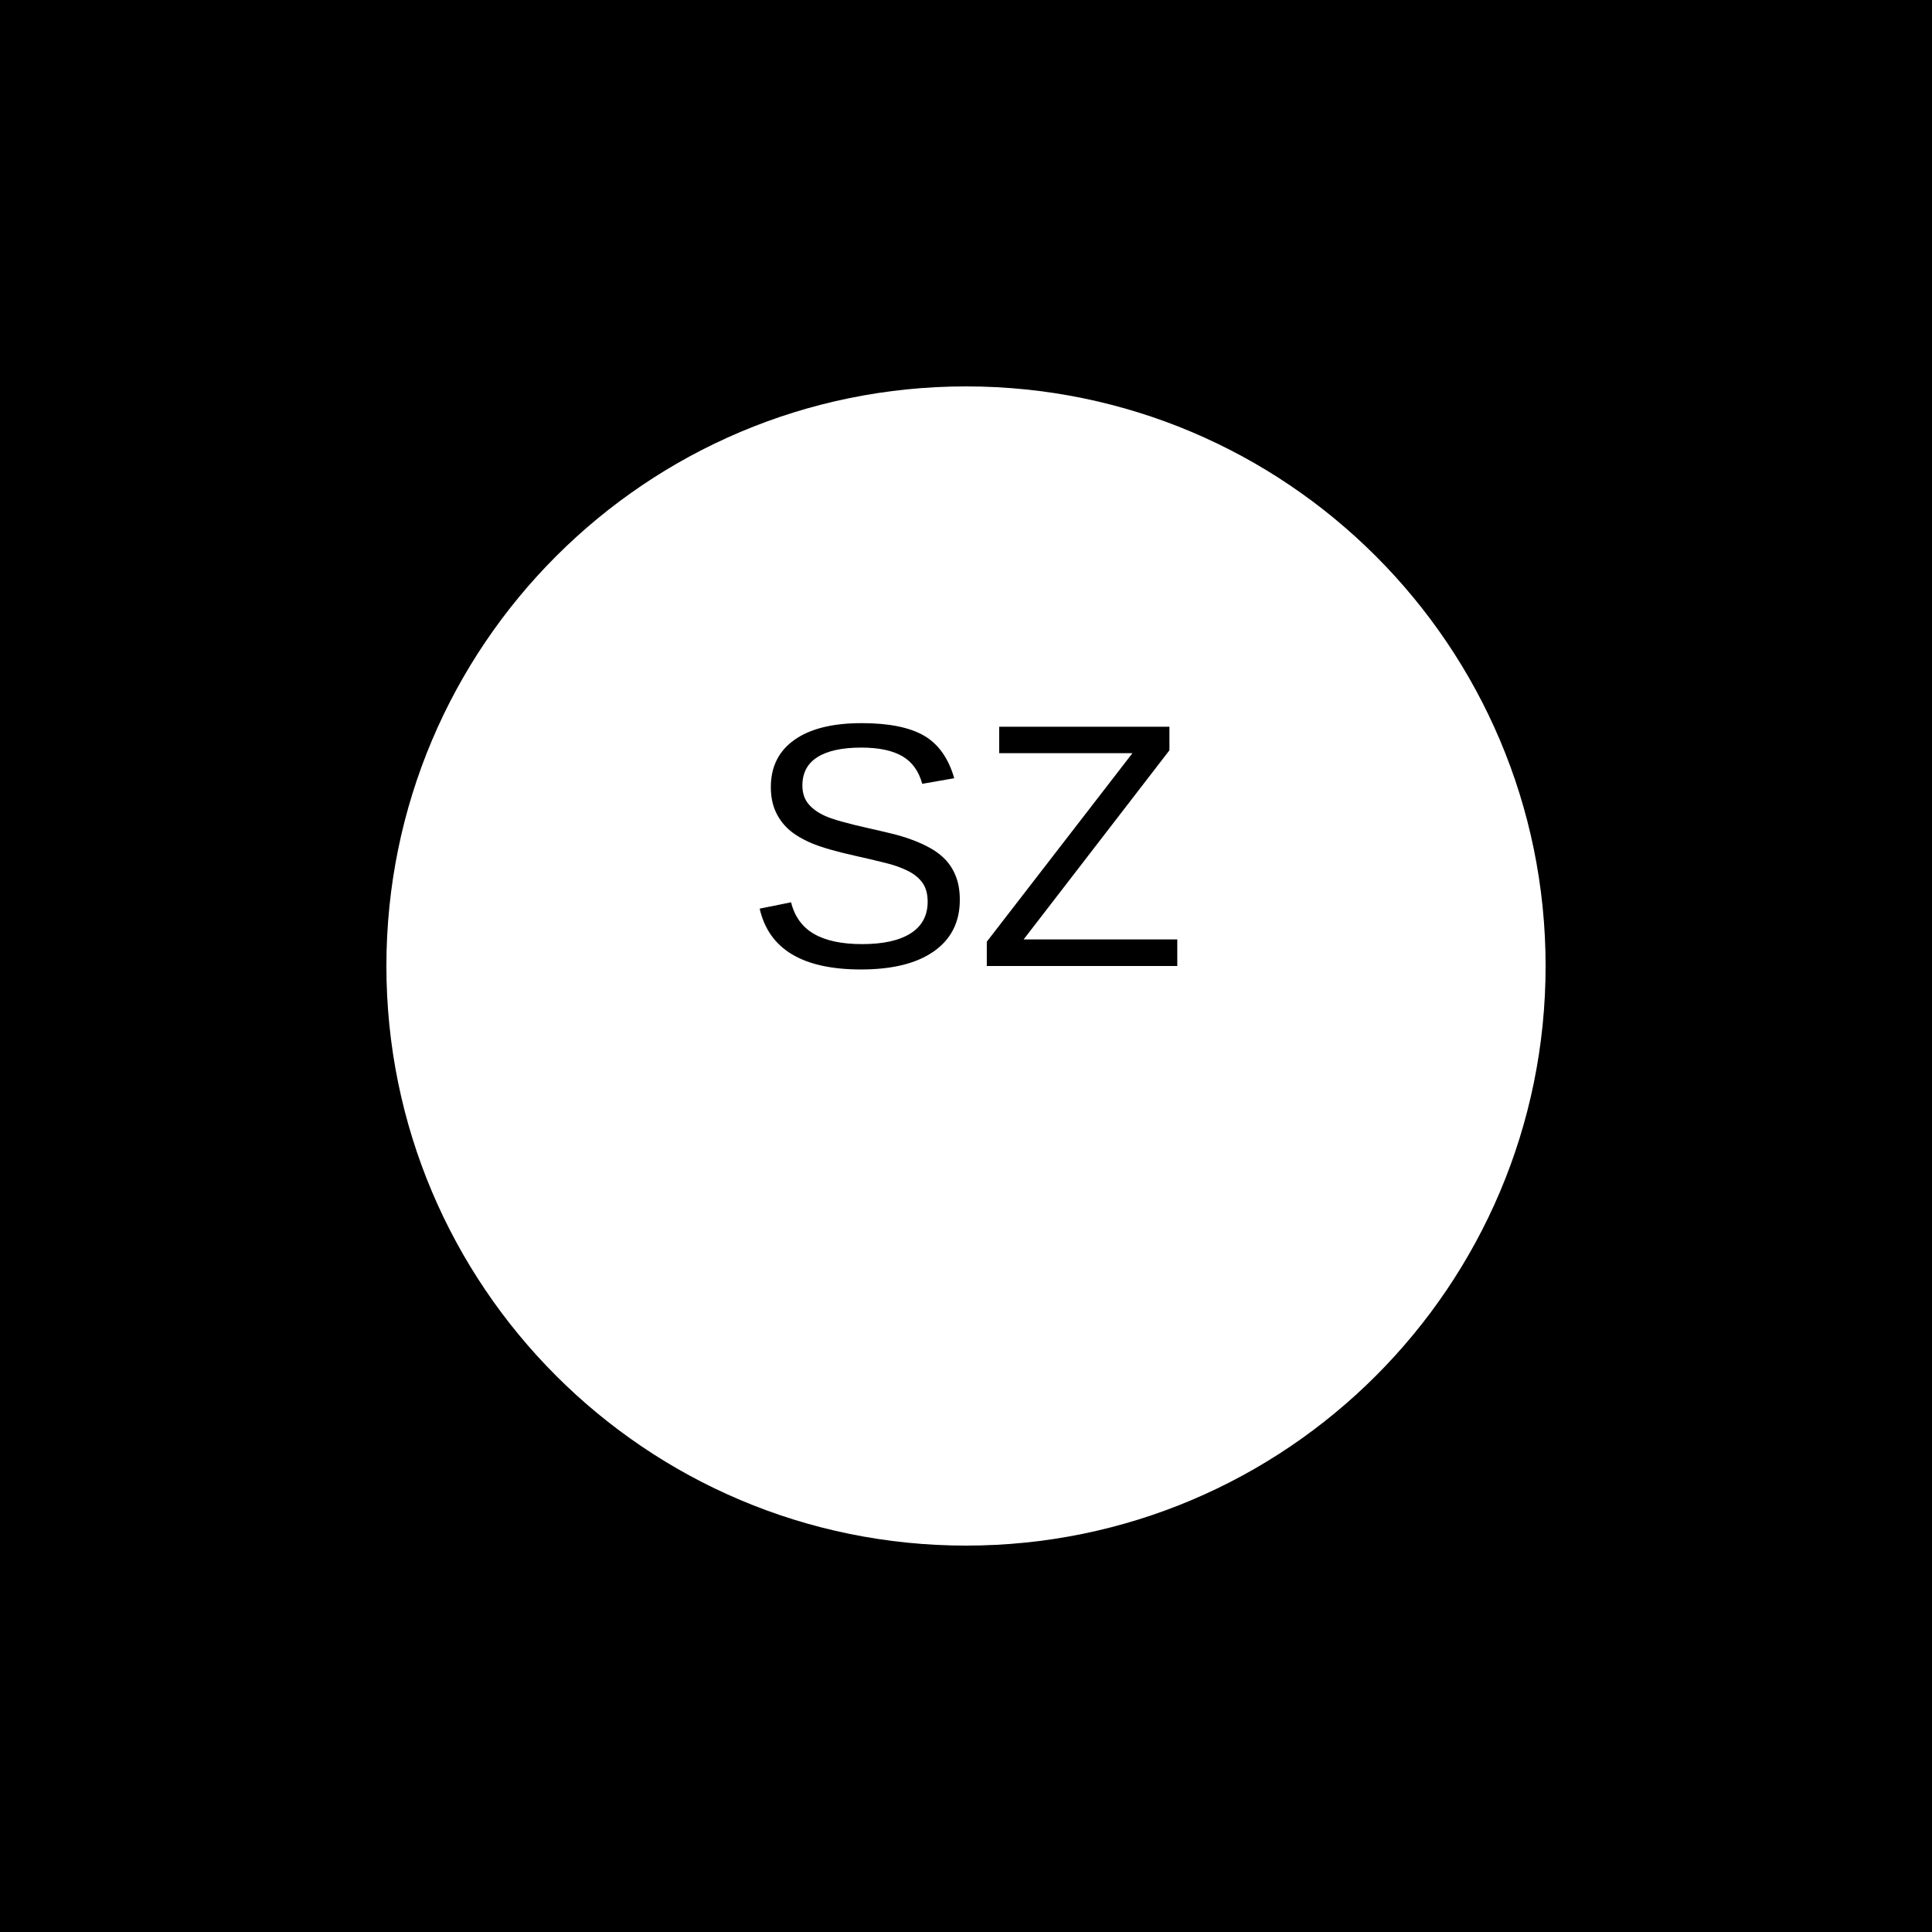
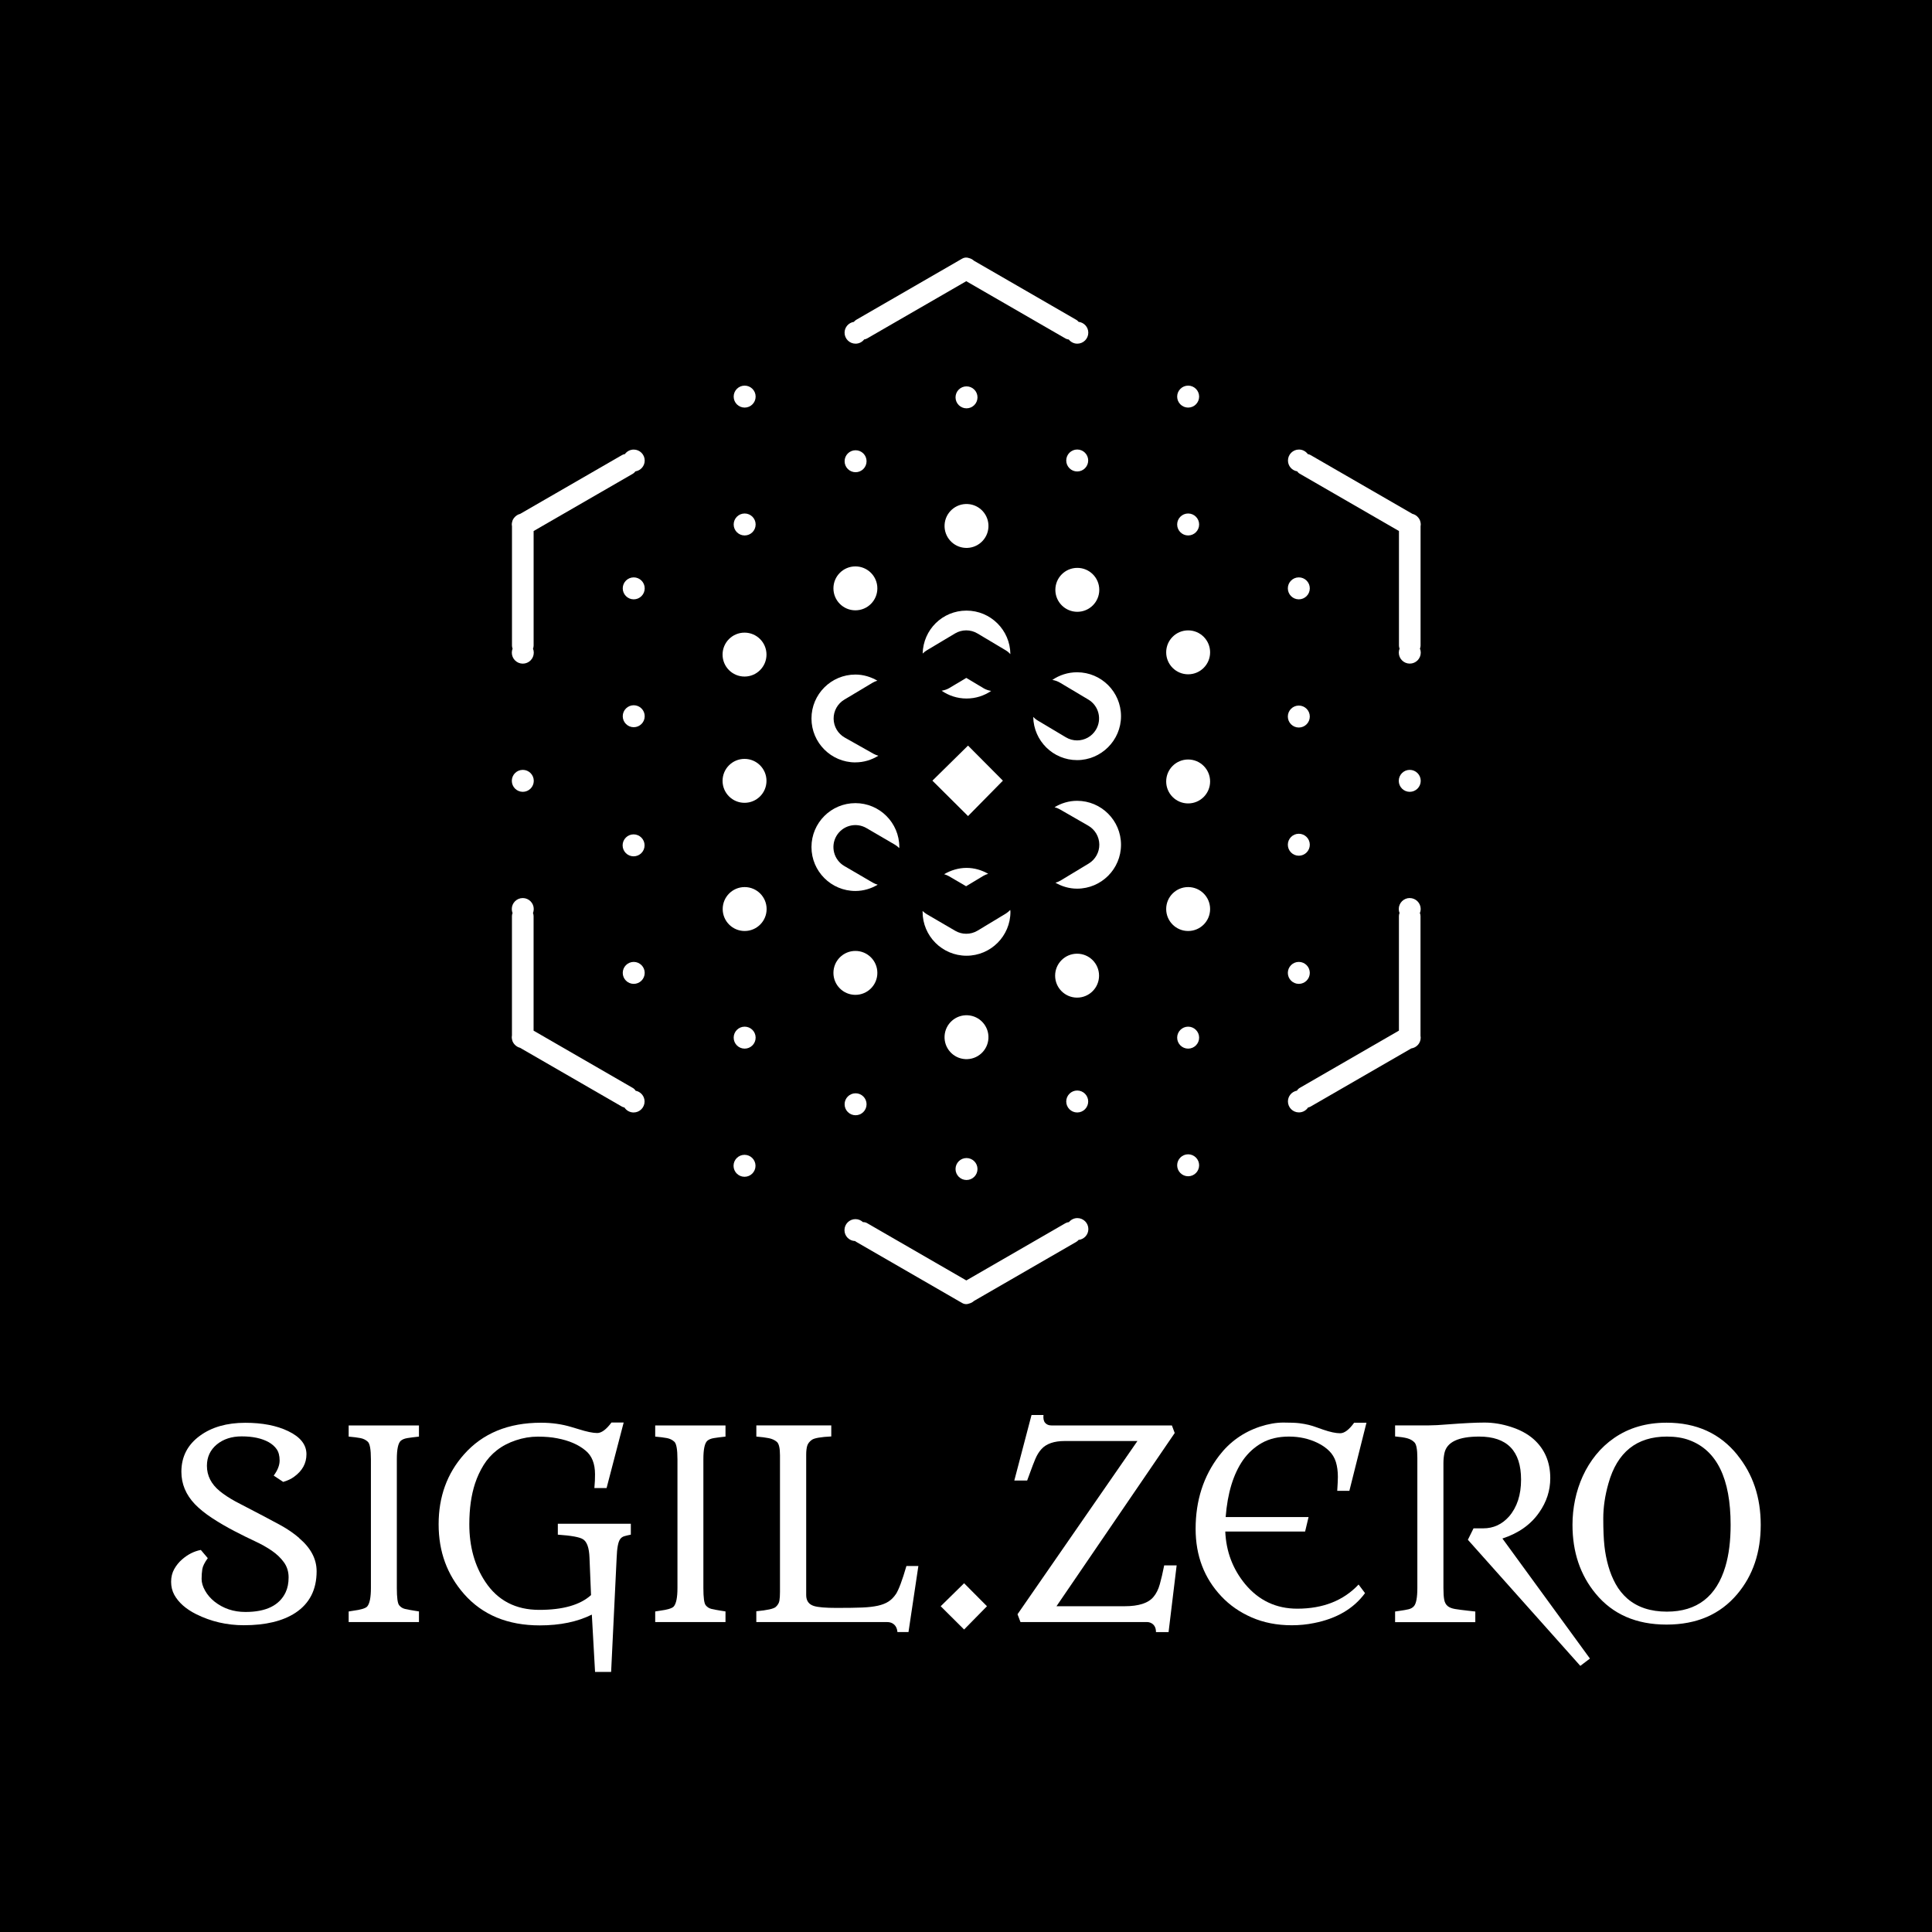
- <svg xmlns="http://www.w3.org/2000/svg" width="200" height="200" viewBox="0 0 200 200">
-   <rect width="200" height="200" fill="#000" />
-   <circle cx="100" cy="100" r="60" fill="#fff" />
-   <text x="50%" y="50%" fill="#000" font-family="Arial, Helvetica, sans-serif" font-size="36" text-anchor="middle" alignment-baseline="central">SZ</text>
+ <svg xmlns="http://www.w3.org/2000/svg" viewBox="0 0 600 600">
+   <defs>
+     <style>
+       .cls-1 {
+         fill: #fff;
+       }
+     </style>
+   </defs>
+   <g id="Layer_3" data-name="Layer 3">
+     <rect width="600" height="600" />
+   </g>
+   <g id="Layer_2" data-name="Layer 2">
+     <g>
+       <path class="cls-1" d="M303.57,123.4c0-1.88-1.53-3.41-3.41-3.41s-3.41,1.53-3.41,3.41,1.53,3.41,3.41,3.41,3.41-1.53,3.41-3.41Z" />
+       <circle class="cls-1" cx="265.71" cy="143.24" r="3.41" />
+       <circle class="cls-1" cx="265.71" cy="342.94" r="3.41" />
+       <path class="cls-1" d="M296.75,363.05c0,1.88,1.53,3.41,3.41,3.41s3.41-1.53,3.41-3.41-1.53-3.41-3.41-3.41-3.41,1.53-3.41,3.41Z" />
+       <path class="cls-1" d="M368.99,126.58c1.88,0,3.41-1.53,3.41-3.41s-1.53-3.41-3.41-3.41-3.41,1.53-3.41,3.41,1.53,3.41,3.41,3.41Z" />
+       <path class="cls-1" d="M402.85,146.38c.21.3.47.56.8.74l30.81,17.79v35.58c0,.33.07.65.19.94-.15.39-.24.81-.24,1.25,0,1.88,1.53,3.41,3.41,3.41s3.41-1.53,3.41-3.41c0-.44-.09-.86-.25-1.25.12-.29.19-.61.19-.94v-37.03c.03-.19.06-.38.06-.58,0-.29-.05-.57-.12-.85-.07-.37-.22-.71-.44-1.01-.06-.09-.13-.17-.19-.25-.02-.02-.03-.04-.05-.06-.46-.55-1.08-.96-1.8-1.13l-31.63-18.26c-.27-.16-.56-.25-.85-.3-.62-.85-1.62-1.41-2.75-1.41-1.88,0-3.41,1.53-3.41,3.41,0,1.7,1.24,3.09,2.86,3.36Z" />
+       <path class="cls-1" d="M437.81,239.09c-1.88,0-3.41,1.53-3.41,3.41s1.53,3.41,3.41,3.41,3.41-1.53,3.41-3.41-1.53-3.41-3.41-3.41Z" />
+       <path class="cls-1" d="M437.81,278.89c-1.88,0-3.41,1.53-3.41,3.41,0,.44.09.86.24,1.25-.12.29-.19.61-.19.94v35.58l-30.81,17.79c-.37.21-.65.51-.86.85-1.59.29-2.8,1.68-2.8,3.35,0,1.88,1.53,3.41,3.41,3.41,1.19,0,2.23-.61,2.84-1.53.26-.05.52-.13.76-.27l31.29-18.07c1.65-.24,2.93-1.64,2.93-3.36,0-.2-.03-.39-.06-.58v-37.16c0-.33-.07-.65-.19-.94.15-.39.25-.81.25-1.25,0-1.88-1.53-3.41-3.41-3.41Z" />
+       <circle class="cls-1" cx="403.36" cy="182.72" r="3.41" />
+       <path class="cls-1" d="M403.36,225.94c1.88,0,3.41-1.53,3.41-3.41s-1.53-3.41-3.41-3.41-3.41,1.53-3.41,3.41,1.53,3.41,3.41,3.41Z" />
+       <circle class="cls-1" cx="403.36" cy="262.34" r="3.41" />
+       <path class="cls-1" d="M403.36,305.55c1.88,0,3.41-1.53,3.41-3.41s-1.53-3.41-3.41-3.41-3.41,1.53-3.41,3.41,1.53,3.41,3.41,3.41Z" />
+       <path class="cls-1" d="M372.4,361.89c0-1.88-1.53-3.41-3.41-3.41s-3.41,1.53-3.41,3.41,1.53,3.41,3.41,3.41,3.41-1.53,3.41-3.41Z" />
+       <circle class="cls-1" cx="231.22" cy="362.05" r="3.41" />
+       <path class="cls-1" d="M265.57,385.43c.11.09.22.18.35.25l32.29,18.64c.12.09.25.15.39.22l.24.14c.39.22.82.33,1.25.33.3,0,.59-.07.88-.18.57-.14,1.09-.42,1.51-.81l31.78-18.35c.27-.16.5-.36.69-.6,1.71-.18,3.05-1.61,3.05-3.37,0-1.88-1.53-3.41-3.41-3.41-1.06,0-2,.49-2.62,1.25-.37.03-.73.13-1.06.32l-30.81,17.79-30.81-17.79c-.39-.23-.84-.33-1.29-.32-.61-.57-1.43-.93-2.33-.93-1.88,0-3.41,1.53-3.41,3.41s1.48,3.36,3.33,3.4Z" />
+       <path class="cls-1" d="M162.36,245.91c1.88,0,3.41-1.53,3.41-3.41s-1.53-3.41-3.41-3.41-3.41,1.53-3.41,3.41,1.53,3.41,3.41,3.41Z" />
+       <path class="cls-1" d="M196.81,139.62c-1.13,0-2.12.55-2.74,1.4-.31.04-.61.14-.9.31l-31.63,18.26c-.72.18-1.34.58-1.79,1.13-.02.02-.04.05-.07.08-.06.08-.12.15-.18.23-.22.3-.37.64-.44,1.02-.07.27-.12.55-.12.84,0,.2.03.39.06.57v37.04c0,.33.07.65.19.94-.15.39-.24.81-.24,1.25,0,1.88,1.53,3.41,3.41,3.41s3.41-1.53,3.41-3.41c0-.44-.09-.86-.24-1.25.12-.29.19-.61.19-.94v-35.58l30.81-17.79c.32-.19.59-.44.79-.74,1.64-.25,2.9-1.65,2.9-3.36,0-1.88-1.53-3.41-3.41-3.41Z" />
+       <circle class="cls-1" cx="231.26" cy="123.17" r="3.41" />
+       <path class="cls-1" d="M368.99,166.29c1.88,0,3.41-1.53,3.41-3.41s-1.53-3.41-3.41-3.41-3.41,1.53-3.41,3.41,1.53,3.41,3.41,3.41Z" />
+       <path class="cls-1" d="M231.26,166.29c1.88,0,3.41-1.53,3.41-3.41s-1.53-3.41-3.41-3.41-3.41,1.53-3.41,3.41,1.53,3.41,3.41,3.41Z" />
+       <path class="cls-1" d="M365.58,322.25c0,1.88,1.53,3.41,3.41,3.41s3.41-1.53,3.41-3.41-1.53-3.41-3.41-3.41-3.41,1.53-3.41,3.41Z" />
+       <circle class="cls-1" cx="231.26" cy="322.25" r="3.41" />
+       <path class="cls-1" d="M337.95,143.01c0-1.88-1.53-3.41-3.41-3.41s-3.41,1.53-3.41,3.41,1.53,3.41,3.41,3.41,3.41-1.53,3.41-3.41Z" />
+       <path class="cls-1" d="M337.95,342.08c0-1.88-1.53-3.41-3.41-3.41s-3.41,1.53-3.41,3.41,1.53,3.41,3.41,3.41,3.41-1.53,3.41-3.41Z" />
+       <path class="cls-1" d="M196.81,179.31c-1.88,0-3.41,1.53-3.41,3.41s1.53,3.41,3.41,3.41,3.41-1.53,3.41-3.41-1.53-3.41-3.41-3.41Z" />
+       <path class="cls-1" d="M196.81,219.02c-1.88,0-3.41,1.53-3.41,3.41s1.53,3.41,3.41,3.41,3.41-1.53,3.41-3.41-1.53-3.41-3.41-3.41Z" />
+       <path class="cls-1" d="M196.81,298.73c-1.88,0-3.41,1.53-3.41,3.41s1.53,3.41,3.41,3.41,3.41-1.53,3.41-3.41-1.53-3.41-3.41-3.41Z" />
+       <path class="cls-1" d="M197.39,338.73c-.21-.34-.5-.65-.87-.86l-30.81-17.79v-35.58c0-.33-.07-.65-.19-.94.15-.39.24-.81.24-1.25,0-1.88-1.53-3.41-3.41-3.41s-3.41,1.53-3.41,3.41c0,.44.09.86.24,1.25-.12.29-.19.61-.19.94v37.04c-.03.19-.06.38-.06.57,0,.29.05.57.12.84.07.37.22.72.44,1.02.05.08.12.15.18.23.02.02.04.05.06.08.46.55,1.08.95,1.79,1.13l31.63,18.26c.24.14.5.22.77.27.61.93,1.66,1.55,2.85,1.55,0,0,0,0,0,0s0,0,0,0c1.88,0,3.41-1.53,3.41-3.41,0-1.68-1.22-3.07-2.83-3.35Z" />
+       <circle class="cls-1" cx="196.77" cy="262.53" r="3.41" />
+       <path class="cls-1" d="M265.71,106.73c1.09,0,2.05-.52,2.67-1.32.3-.04.61-.13.89-.29l30.81-17.79,30.81,17.79c.33.19.68.29,1.03.32.62.78,1.57,1.29,2.65,1.29,1.88,0,3.41-1.53,3.41-3.41,0-1.75-1.32-3.17-3.02-3.37-.2-.25-.44-.47-.72-.63l-31.77-18.35c-.42-.39-.95-.68-1.53-.82-.69-.26-1.46-.22-2.11.16l-.19.11c-.16.08-.31.16-.45.26l-32.28,18.64c-.29.17-.53.39-.73.64-1.63.25-2.89,1.65-2.89,3.36,0,1.88,1.53,3.41,3.41,3.41Z" />
+       <path class="cls-1" d="M326.82,211.16c.82.13,1.63.41,2.39.86l8.79,5.24c3.24,1.93,4.29,6.12,2.36,9.35-1.28,2.14-3.54,3.33-5.86,3.33-1.19,0-2.39-.31-3.49-.97l-8.79-5.24c-.51-.3-.94-.68-1.34-1.08.13,7.42,6.16,13.41,13.62,13.41s13.64-6.11,13.64-13.64-6.11-13.64-13.64-13.64c-2.85,0-5.49.88-7.68,2.37Z" />
+       <path class="cls-1" d="M286.55,202.96c.37-.36.78-.7,1.25-.98l8.78-5.25c2.15-1.29,4.84-1.29,6.99,0l8.79,5.24c.55.33,1.01.73,1.42,1.17-.07-7.47-6.14-13.51-13.63-13.51s-13.43,5.94-13.61,13.32Z" />
+       <path class="cls-1" d="M305.38,213.69l-5.29-3.16-5.29,3.16c-.75.45-1.56.68-2.37.82,2.2,1.52,4.86,2.42,7.73,2.42s5.48-.87,7.66-2.36c-.84-.13-1.67-.41-2.45-.88Z" />
+       <path class="cls-1" d="M265.65,236.76c2.63,0,5.06-.78,7.14-2.06-.52-.14-1.03-.34-1.52-.61l-8.91-5.02c-2.12-1.19-3.44-3.42-3.47-5.85-.03-2.43,1.24-4.7,3.32-5.94l8.78-5.25c.48-.29.98-.49,1.49-.64-2.02-1.17-4.33-1.9-6.83-1.9-7.53,0-13.64,6.11-13.64,13.64s6.11,13.64,13.64,13.64Z" />
+       <path class="cls-1" d="M348.14,262.34c0-7.53-6.11-13.64-13.64-13.64-2.57,0-4.95.75-7,1.99.55.15,1.09.35,1.61.64l8.87,5.1c2.09,1.2,3.39,3.42,3.42,5.84.03,2.41-1.23,4.66-3.29,5.91l-8.76,5.29c-.5.3-1.03.51-1.57.67,1.99,1.14,4.26,1.84,6.72,1.84,7.53,0,13.64-6.11,13.64-13.64Z" />
+       <path class="cls-1" d="M293.2,271.49c.51.15,1.01.35,1.49.62l5.34,3.12,5.29-3.19c.5-.3,1.03-.51,1.57-.67-1.99-1.14-4.27-1.84-6.73-1.84s-4.92.75-6.96,1.97Z" />
+       <path class="cls-1" d="M286.52,283.17c0,7.53,6.11,13.64,13.64,13.64s13.64-6.11,13.64-13.64c0-.2-.05-.38-.06-.58-.41.42-.85.81-1.37,1.13l-8.76,5.29c-1.08.66-2.31.98-3.53.98s-2.38-.31-3.44-.93l-8.84-5.16c-.47-.28-.89-.61-1.27-.98,0,.08-.02.16-.02.24Z" />
+       <path class="cls-1" d="M265.65,276.7c2.54,0,4.89-.74,6.93-1.95-.52-.15-1.04-.35-1.53-.64l-8.84-5.16c-3.25-1.9-4.35-6.08-2.45-9.33,1.9-3.25,6.07-4.35,9.33-2.45l8.84,5.16c.5.29.94.66,1.33,1.05,0-.11.03-.21.03-.32,0-7.53-6.11-13.64-13.64-13.64s-13.64,6.11-13.64,13.64,6.11,13.64,13.64,13.64Z" />
+       <circle class="cls-1" cx="300.16" cy="163.34" r="6.82" transform="translate(120.47 454.01) rotate(-86.83)" />
+       <path class="cls-1" d="M327.75,183.18c0,3.77,3.05,6.82,6.82,6.82s6.82-3.05,6.82-6.82-3.05-6.82-6.82-6.82-6.82,3.05-6.82,6.82Z" />
+       <path class="cls-1" d="M368.99,209.41c3.77,0,6.82-3.05,6.82-6.82s-3.05-6.82-6.82-6.82-6.82,3.05-6.82,6.82,3.05,6.82,6.82,6.82Z" />
+       <path class="cls-1" d="M368.99,249.51c3.77,0,6.82-3.05,6.82-6.82s-3.05-6.82-6.82-6.82-6.82,3.05-6.82,6.82,3.05,6.82,6.82,6.82Z" />
+       <path class="cls-1" d="M368.99,289.13c3.77,0,6.82-3.05,6.82-6.82s-3.05-6.82-6.82-6.82-6.82,3.05-6.82,6.82,3.05,6.82,6.82,6.82Z" />
+       <path class="cls-1" d="M341.32,303c0-3.77-3.05-6.82-6.82-6.82s-6.82,3.05-6.82,6.82,3.05,6.82,6.82,6.82,6.82-3.05,6.82-6.82Z" />
+       <circle class="cls-1" cx="300.16" cy="322.11" r="6.82" transform="translate(-38.06 604) rotate(-86.83)" />
+       <path class="cls-1" d="M272.47,302.14c0-3.77-3.05-6.82-6.82-6.82s-6.82,3.05-6.82,6.82,3.05,6.82,6.82,6.82,6.82-3.05,6.82-6.82Z" />
+       <circle class="cls-1" cx="231.26" cy="282.31" r="6.82" />
+       <path class="cls-1" d="M231.22,249.32c3.77,0,6.82-3.05,6.82-6.82s-3.05-6.82-6.82-6.82-6.82,3.05-6.82,6.82,3.05,6.82,6.82,6.82Z" />
+       <path class="cls-1" d="M231.22,210.11c3.77,0,6.82-3.05,6.82-6.82s-3.05-6.82-6.82-6.82-6.82,3.05-6.82,6.82,3.05,6.82,6.82,6.82Z" />
+       <path class="cls-1" d="M265.65,189.54c3.77,0,6.82-3.05,6.82-6.82s-3.05-6.82-6.82-6.82-6.82,3.05-6.82,6.82,3.05,6.82,6.82,6.82Z" />
+       <polygon class="cls-1" points="300.63 231.55 289.57 242.44 300.63 253.44 311.46 242.44 300.63 231.55" />
+       <path class="cls-1" d="M92.92,477.64c-1.68-1.44-3.58-2.75-5.71-3.93-2.13-1.18-6.81-3.65-14.05-7.4-1.94-1.06-3.58-2.14-4.91-3.23-2.66-2.18-3.99-4.8-3.99-7.86,0-2.71,1.02-4.92,3.07-6.63,2.05-1.68,4.63-2.51,7.74-2.51,3.43,0,6.23.6,8.38,1.8,1.04.59,1.86,1.31,2.47,2.18.61.87.92,2.04.92,3.51s-.61,3.04-1.84,4.69l2.95,1.96c1.36-.4,2.49-.93,3.39-1.6,2.55-1.84,3.83-4.16,3.83-6.99,0-2.98-1.89-5.37-5.67-7.18-3.59-1.73-8.04-2.59-13.33-2.59-5.72,0-10.42,1.34-14.09,4.03-3.83,2.79-5.75,6.52-5.75,11.18,0,3.78,1.4,7.13,4.19,10.06,1.41,1.46,3.2,2.91,5.37,4.33,2.17,1.42,4.46,2.76,6.87,4.01s4.57,2.32,6.49,3.21,3.64,1.86,5.17,2.91c1.53,1.05,2.78,2.25,3.75,3.59.97,1.34,1.46,2.91,1.46,4.69s-.31,3.33-.92,4.63c-1.92,4.07-6.08,6.11-12.49,6.11-3.7,0-6.9-1.08-9.62-3.23-1.22-.98-2.2-2.12-2.91-3.39-.72-1.28-1.08-2.48-1.08-3.61s.07-2.16.22-3.07c.15-.92.71-2.06,1.7-3.41l-2.16-2.55c-2.1.4-4.04,1.38-5.83,2.95-.96.82-1.76,1.82-2.42,2.97-.65,1.16-.98,2.48-.98,3.97s.33,2.85,1,4.07c1.33,2.39,3.59,4.39,6.79,5.99,4.6,2.29,9.54,3.43,14.81,3.43,6.73,0,12.05-1.28,15.97-3.83,4.42-2.9,6.62-7.21,6.62-12.93,0-3.81-1.81-7.24-5.43-10.3Z" />
+       <path class="cls-1" d="M108.29,446.15c1.52.13,2.73.29,3.63.46.9.17,1.68.55,2.31,1.14s.96,2.39.96,5.43v39.99c0,2.95-.39,4.87-1.16,5.75-.51.56-1.97,1-4.39,1.32l-1.28.2-.08.04v3.27h21.83v-3.31l-1.52-.24c-1.2-.19-2.15-.37-2.85-.54-.71-.17-1.3-.55-1.78-1.14-.48-.58-.72-2.37-.72-5.35v-39.99c0-3.06.4-4.96,1.2-5.71.48-.43,1.17-.71,2.08-.86.9-.15,2.1-.3,3.59-.46v-3.47h-21.83v3.47Z" />
+       <path class="cls-1" d="M173.21,476.6c4.23.29,6.85.77,7.86,1.44,1.22.77,1.89,2.66,2,5.67l.48,11.66c-3.38,3.06-8.74,4.59-16.07,4.59s-12.93-2.91-16.78-8.74c-3.3-4.98-4.95-10.92-4.95-17.84,0-4.87.6-9.11,1.8-12.73.67-2,1.54-3.88,2.63-5.65,1.09-1.77,2.47-3.31,4.13-4.61,1.66-1.3,3.62-2.33,5.89-3.09,2.26-.76,4.54-1.14,6.83-1.14s4.3.17,6.03.52c3.67.69,6.61,1.97,8.82,3.83,1.94,1.6,2.91,4.04,2.91,7.34,0,.67-.01,1.33-.04,2l-.16,2.28h3.79l5.31-20.36h-3.79c-1.62,2.18-3.1,3.27-4.43,3.27s-3.26-.4-5.79-1.2l-2.27-.68c-2.93-.88-6.05-1.32-9.38-1.32-10.17,0-18.15,3.29-23.95,9.86-5.24,5.91-7.86,13.13-7.86,21.67s2.63,15.66,7.9,21.67c5.72,6.49,13.56,9.74,23.51,9.74,6.31,0,11.69-1.12,16.17-3.35l1,17.8h4.99l1.72-35.52c.11-2.98.47-4.88,1.08-5.71.32-.45.75-.76,1.3-.92.54-.16,1.22-.32,2.02-.48v-3.39h-22.67v3.39Z" />
+       <path class="cls-1" d="M203.49,446.15c1.52.13,2.73.29,3.63.46.9.17,1.68.55,2.31,1.14s.96,2.39.96,5.43v39.99c0,2.95-.39,4.87-1.16,5.75-.51.56-1.97,1-4.39,1.32l-1.28.2-.08.04v3.27h21.83v-3.31l-1.52-.24c-1.2-.19-2.15-.37-2.85-.54-.71-.17-1.3-.55-1.78-1.14-.48-.58-.72-2.37-.72-5.35v-39.99c0-3.06.4-4.96,1.2-5.71.48-.43,1.17-.71,2.08-.86.9-.15,2.1-.3,3.59-.46v-3.47h-21.83v3.47Z" />
+       <path class="cls-1" d="M278.21,495.08c-.64.96-1.4,1.72-2.27,2.29s-1.98,1-3.31,1.3c-1.33.29-2.94.48-4.83.56-1.89.08-4.56.12-8,.12s-5.79-.2-7.04-.6c-1.6-.5-2.39-1.64-2.39-3.39v-43.55c0-1.17.11-2.11.32-2.81.21-.7.7-1.32,1.46-1.86.76-.53,2.76-.88,6.01-1.04v-3.43h-23.27v3.47c1.62.13,2.92.3,3.89.5.97.2,1.79.57,2.45,1.12.67.55,1,1.95,1,4.21v42.39c0,1.12-.06,2.04-.18,2.75-.12.72-.5,1.36-1.14,1.94s-2.65,1.02-6.03,1.34v3.35h40.59c.93,0,1.68.27,2.26.82.57.54.9,1.31.98,2.29h3.43l3.07-20.52h-3.71c-1.28,4.42-2.37,7.33-3.27,8.74Z" />
+       <polygon class="cls-1" points="292.14 498.83 299.41 506.06 306.51 498.83 299.41 491.69 292.14 498.83" />
+       <path class="cls-1" d="M360.19,491.99c-.45,1.61-1.1,2.92-1.96,3.93-1.6,1.94-4.59,2.91-8.98,2.91h-21.15l36.72-53.8-.88-2.35h-37.44c-.8,0-1.43-.26-1.9-.78-.47-.52-.65-1.34-.54-2.46h-3.71l-5.35,20.36h3.99l.88-2.39c.58-1.62,1.13-3.05,1.64-4.27.51-1.22,1.14-2.26,1.92-3.11,1.52-1.68,3.94-2.51,7.26-2.51h22.55l-37.24,53.8.92,2.43h39.4c.32,0,.64.07.96.2,1.14.48,1.72,1.45,1.72,2.91h3.91l2.51-20.72h-3.87c-.45,2.29-.91,4.24-1.36,5.85Z" />
+       <path class="cls-1" d="M419.06,462.99l5.31-21.15h-3.83c-1.57,2.18-3.02,3.27-4.35,3.27s-3.09-.37-5.27-1.12c-.8-.27-1.54-.53-2.21-.78s-1.44-.49-2.29-.7c-.85-.21-1.82-.38-2.89-.52-1.08-.13-2.74-.2-4.99-.2s-4.68.43-7.28,1.28c-5.16,1.73-9.38,4.74-12.65,9.02-4.87,6.36-7.3,13.93-7.3,22.71,0,8.33,2.67,15.33,8.02,20.99,2.58,2.74,5.72,4.92,9.42,6.53s7.85,2.42,12.45,2.42c2.37,0,4.66-.23,6.87-.68,7.03-1.38,12.31-4.48,15.85-9.3l-2-2.67c-4.71,5-11.06,7.5-19.04,7.5-6.57,0-11.97-2.55-16.21-7.66-3.83-4.66-5.88-10.08-6.15-16.29h24.79l1.08-4.51h-25.75c.58-7.45,2.38-13.34,5.39-17.68,1.6-2.26,3.56-4.04,5.89-5.35,2.33-1.3,5.12-1.96,8.38-1.96s6.25.67,8.96,2c1.36.67,2.53,1.48,3.51,2.44s1.68,2.11,2.1,3.45c.41,1.34.62,2.89.62,4.65,0,.82-.07,2.26-.2,4.31h3.79Z" />
+       <path class="cls-1" d="M478.02,469.69c2.29-3.27,3.43-6.81,3.43-10.62,0-5.05-1.76-9.13-5.27-12.21-1.81-1.57-4.11-2.81-6.89-3.71-2.78-.9-5.54-1.36-8.26-1.36s-6.51.19-11.36.56c-2.5.21-4.51.32-6.03.32h-10.38v3.43c1.57.13,2.81.32,3.73.56s1.68.67,2.28,1.28c.6.61.9,2.22.9,4.83v40.39c0,2.95-.35,4.83-1.04,5.63-.4.48-.96.8-1.68.98-.72.17-1.66.34-2.83.5l-1.36.2v3.31h24.91v-3.31l-2.16-.24c-1.73-.19-3.11-.37-4.13-.54s-1.8-.49-2.33-.94c-.53-.45-.88-1.1-1.04-1.96-.16-.85-.24-2.06-.24-3.63v-38.8c0-1.09.11-2.13.32-3.11.75-3.41,4.34-5.11,10.78-5.11,8.67,0,13.01,4.46,13.01,13.37,0,4.74-1.24,8.54-3.71,11.42-2.18,2.47-4.86,3.71-8.02,3.71h-3.03l-1.76,3.55,34.92,39.16,2.99-2.27-27.18-37.28c5.03-1.65,8.83-4.35,11.42-8.1Z" />
+       <path class="cls-1" d="M539.57,451.85c-5.38-6.68-12.71-10.02-21.99-10.02-6.28,0-11.71,1.58-16.29,4.75-2.16,1.49-4.04,3.24-5.67,5.25-1.62,2.01-2.97,4.19-4.05,6.55-1.08,2.36-1.88,4.82-2.42,7.4s-.8,5.18-.8,7.78c0,8.46,2.41,15.59,7.22,21.39,5.27,6.39,12.6,9.58,21.99,9.58s16.67-3.17,21.99-9.5c4.84-5.75,7.26-12.91,7.26-21.47s-2.42-15.73-7.26-21.71ZM535.86,486.42c-2.77,9.39-8.83,14.09-18.2,14.09-5.03,0-9.11-1.34-12.25-4.03-1.46-1.28-2.67-2.78-3.63-4.51s-1.72-3.59-2.29-5.59c-.57-2-.98-4.08-1.22-6.27s-.36-5.02-.36-8.52.53-7.12,1.6-10.88c2.71-9.71,8.77-14.57,18.16-14.57,2.66,0,4.99.37,6.98,1.12,8.54,3.17,12.81,11.93,12.81,26.3,0,4.95-.53,9.23-1.6,12.85Z" />
+     </g>
+   </g>
</svg>
